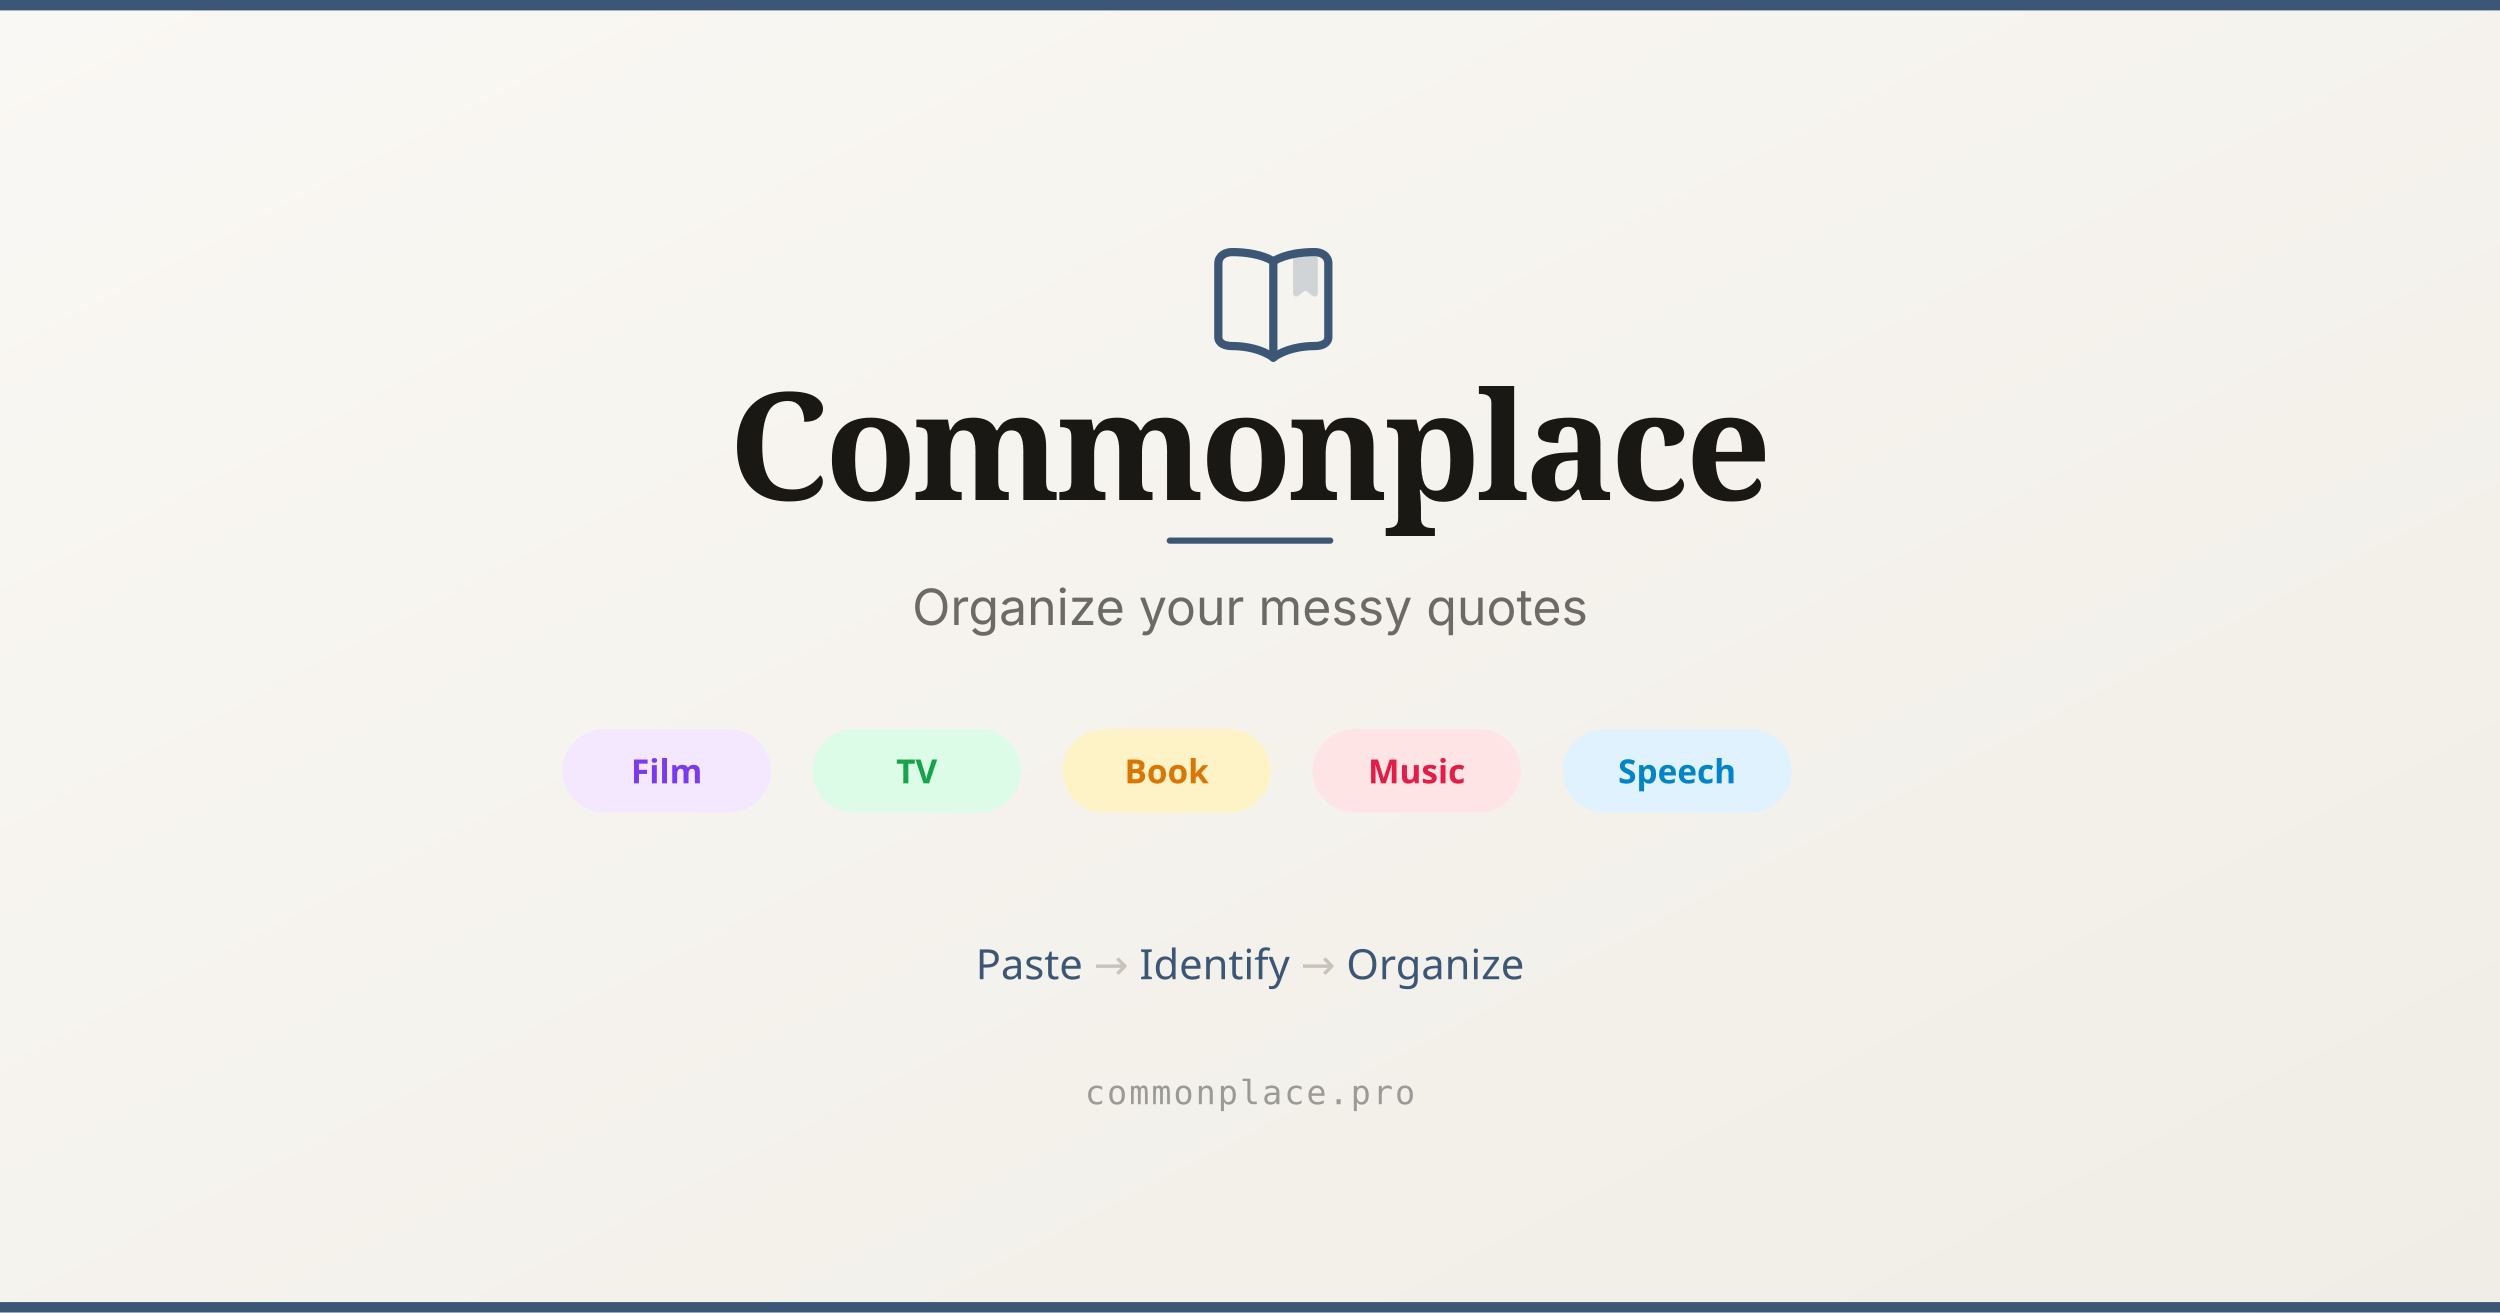
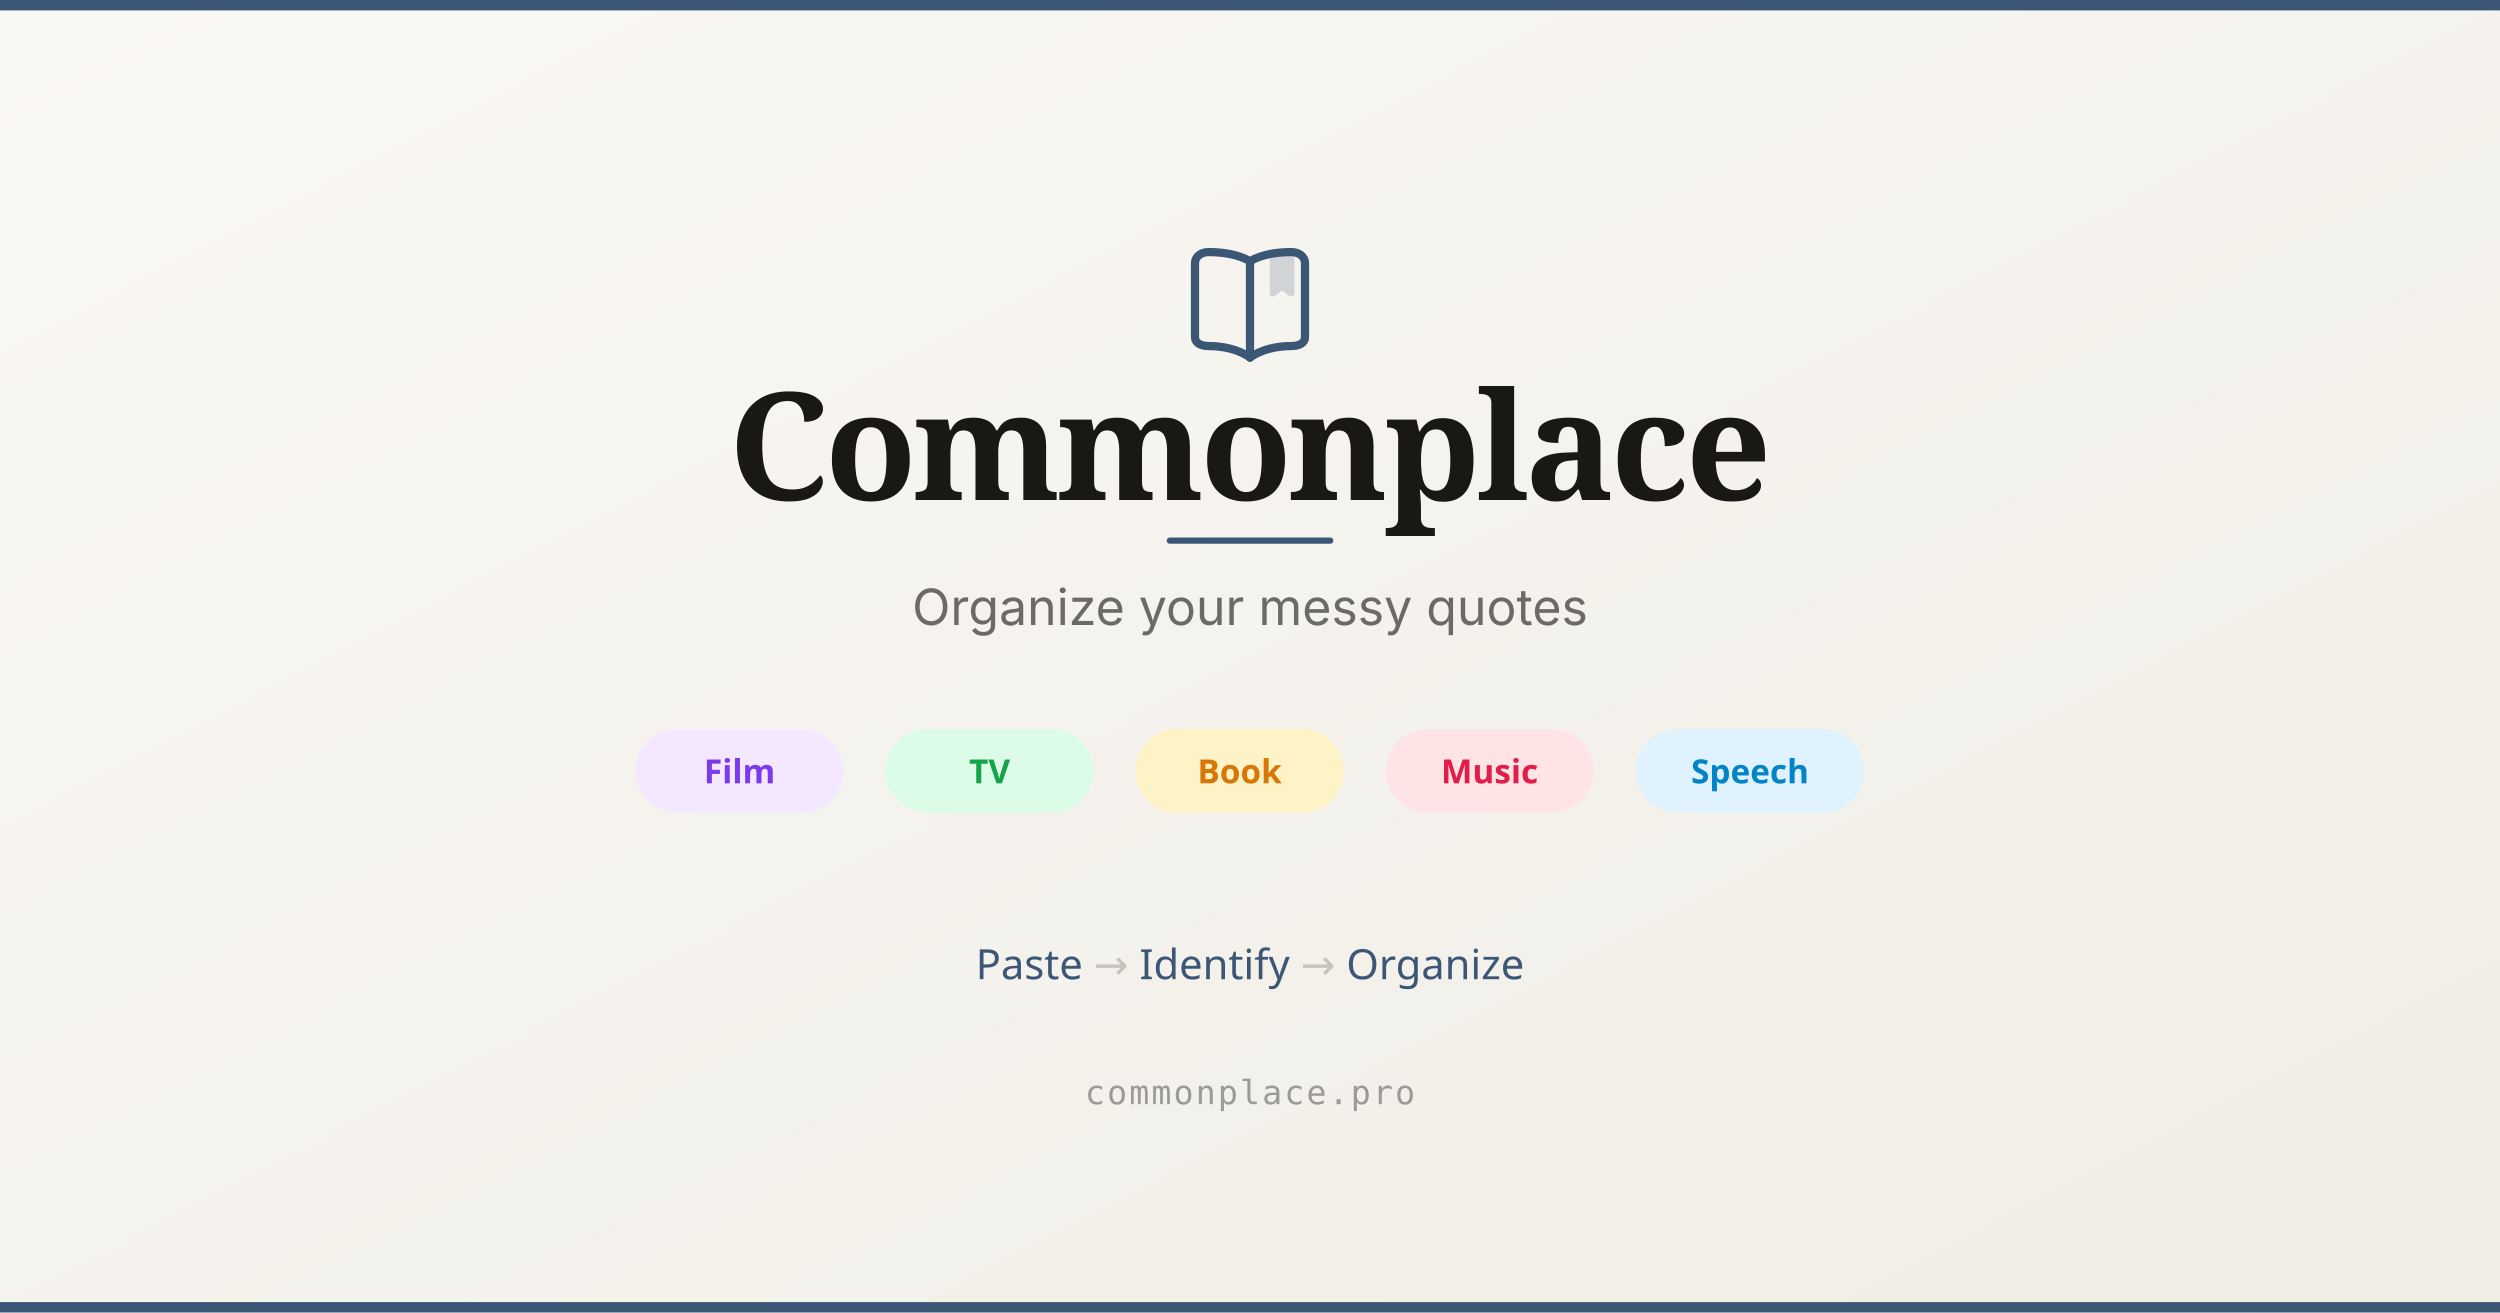
<svg xmlns="http://www.w3.org/2000/svg" width="1200" height="630" viewBox="0 0 1200 630" fill="none">
  <defs>
    <linearGradient id="bgGrad" x1="0%" y1="0%" x2="100%" y2="100%">
      <stop offset="0%" stop-color="#FAF8F4" />
      <stop offset="100%" stop-color="#F0EDE6" />
    </linearGradient>
  </defs>
  <rect width="1200" height="630" fill="url(#bgGrad)" />
  <rect x="0" y="0" width="1200" height="5" fill="#3C5775" />
  <g transform="translate(600, 160)" text-anchor="middle">
-     <g transform="translate(-24, -50) scale(2.2)">
+     <g transform="translate(-35.2, -50) scale(2.2)">
      <path d="M16 7C13.5 5.5 10 5 7 5C5.5 5 4 5.8 4 7.5V23.5C4 25 5.5 25.5 7 25.5C10 25.5 13.5 26.2 16 28" stroke="#3C5775" stroke-width="1.8" stroke-linecap="round" stroke-linejoin="round" fill="none" />
      <path d="M16 7C18.5 5.5 22 5 25 5C26.5 5 28 5.8 28 7.5V23.5C28 25 26.5 25.5 25 25.5C22 25.5 18.5 26.2 16 28" stroke="#3C5775" stroke-width="1.8" stroke-linecap="round" stroke-linejoin="round" fill="none" />
      <path d="M16 7V28" stroke="#3C5775" stroke-width="1.8" stroke-linecap="round" />
      <path d="M21 5V14L23 12.5L25 14V5" fill="#3C5775" opacity="0.2" stroke="#3C5775" stroke-width="1.4" stroke-linecap="round" stroke-linejoin="round" />
    </g>
  </g>
  <text x="600" y="240" text-anchor="middle" font-family="'Playfair Display', Georgia, serif" font-size="72" font-weight="700" fill="#1A1814" letter-spacing="-2">Commonplace</text>
  <rect x="560" y="258" width="80" height="3" rx="1.5" fill="#3C5775" />
  <text x="600" y="300" text-anchor="middle" font-family="'DM Sans', Inter, sans-serif" font-size="24" fill="#6B6A67">Organize your messy quotes</text>
  <g>
-     <rect x="270" y="350" width="100" height="40" rx="20" fill="#F3E8FF" />
-     <text x="320" y="376" text-anchor="middle" font-family="'DM Sans', sans-serif" font-size="16" font-weight="600" fill="#7C3AED">Film</text>
-     <rect x="390" y="350" width="100" height="40" rx="20" fill="#DCFCE7" />
-     <text x="440" y="376" text-anchor="middle" font-family="'DM Sans', sans-serif" font-size="16" font-weight="600" fill="#16A34A">TV</text>
-     <rect x="510" y="350" width="100" height="40" rx="20" fill="#FEF3C7" />
-     <text x="560" y="376" text-anchor="middle" font-family="'DM Sans', sans-serif" font-size="16" font-weight="600" fill="#D97706">Book</text>
-     <rect x="630" y="350" width="100" height="40" rx="20" fill="#FFE4E6" />
-     <text x="680" y="376" text-anchor="middle" font-family="'DM Sans', sans-serif" font-size="16" font-weight="600" fill="#E11D48">Music</text>
-     <rect x="750" y="350" width="110" height="40" rx="20" fill="#E0F2FE" />
-     <text x="805" y="376" text-anchor="middle" font-family="'DM Sans', sans-serif" font-size="16" font-weight="600" fill="#0284C7">Speech</text>
+     <rect x="305" y="350" width="100" height="40" rx="20" fill="#F3E8FF" />
+     <text x="355" y="376" text-anchor="middle" font-family="'DM Sans', sans-serif" font-size="16" font-weight="600" fill="#7C3AED">Film</text>
+     <rect x="425" y="350" width="100" height="40" rx="20" fill="#DCFCE7" />
+     <text x="475" y="376" text-anchor="middle" font-family="'DM Sans', sans-serif" font-size="16" font-weight="600" fill="#16A34A">TV</text>
+     <rect x="545" y="350" width="100" height="40" rx="20" fill="#FEF3C7" />
+     <text x="595" y="376" text-anchor="middle" font-family="'DM Sans', sans-serif" font-size="16" font-weight="600" fill="#D97706">Book</text>
+     <rect x="665" y="350" width="100" height="40" rx="20" fill="#FFE4E6" />
+     <text x="715" y="376" text-anchor="middle" font-family="'DM Sans', sans-serif" font-size="16" font-weight="600" fill="#E11D48">Music</text>
+     <rect x="785" y="350" width="110" height="40" rx="20" fill="#E0F2FE" />
+     <text x="840" y="376" text-anchor="middle" font-family="'DM Sans', sans-serif" font-size="16" font-weight="600" fill="#0284C7">Speech</text>
  </g>
  <text font-family="'DM Sans', sans-serif" font-size="20" font-weight="500" text-anchor="middle" y="470">
    <tspan x="600" fill="#3C5775">Paste</tspan>
    <tspan fill="#C8C4BC">  →  </tspan>
    <tspan fill="#3C5775">Identify</tspan>
    <tspan fill="#C8C4BC">  →  </tspan>
    <tspan fill="#3C5775">Organize</tspan>
  </text>
  <text x="600" y="530" text-anchor="middle" font-family="'DM Mono', monospace" font-size="16" fill="#9B9A97" letter-spacing="1">commonplace.pro</text>
  <rect x="0" y="625" width="1200" height="5" fill="#3C5775" />
</svg>
